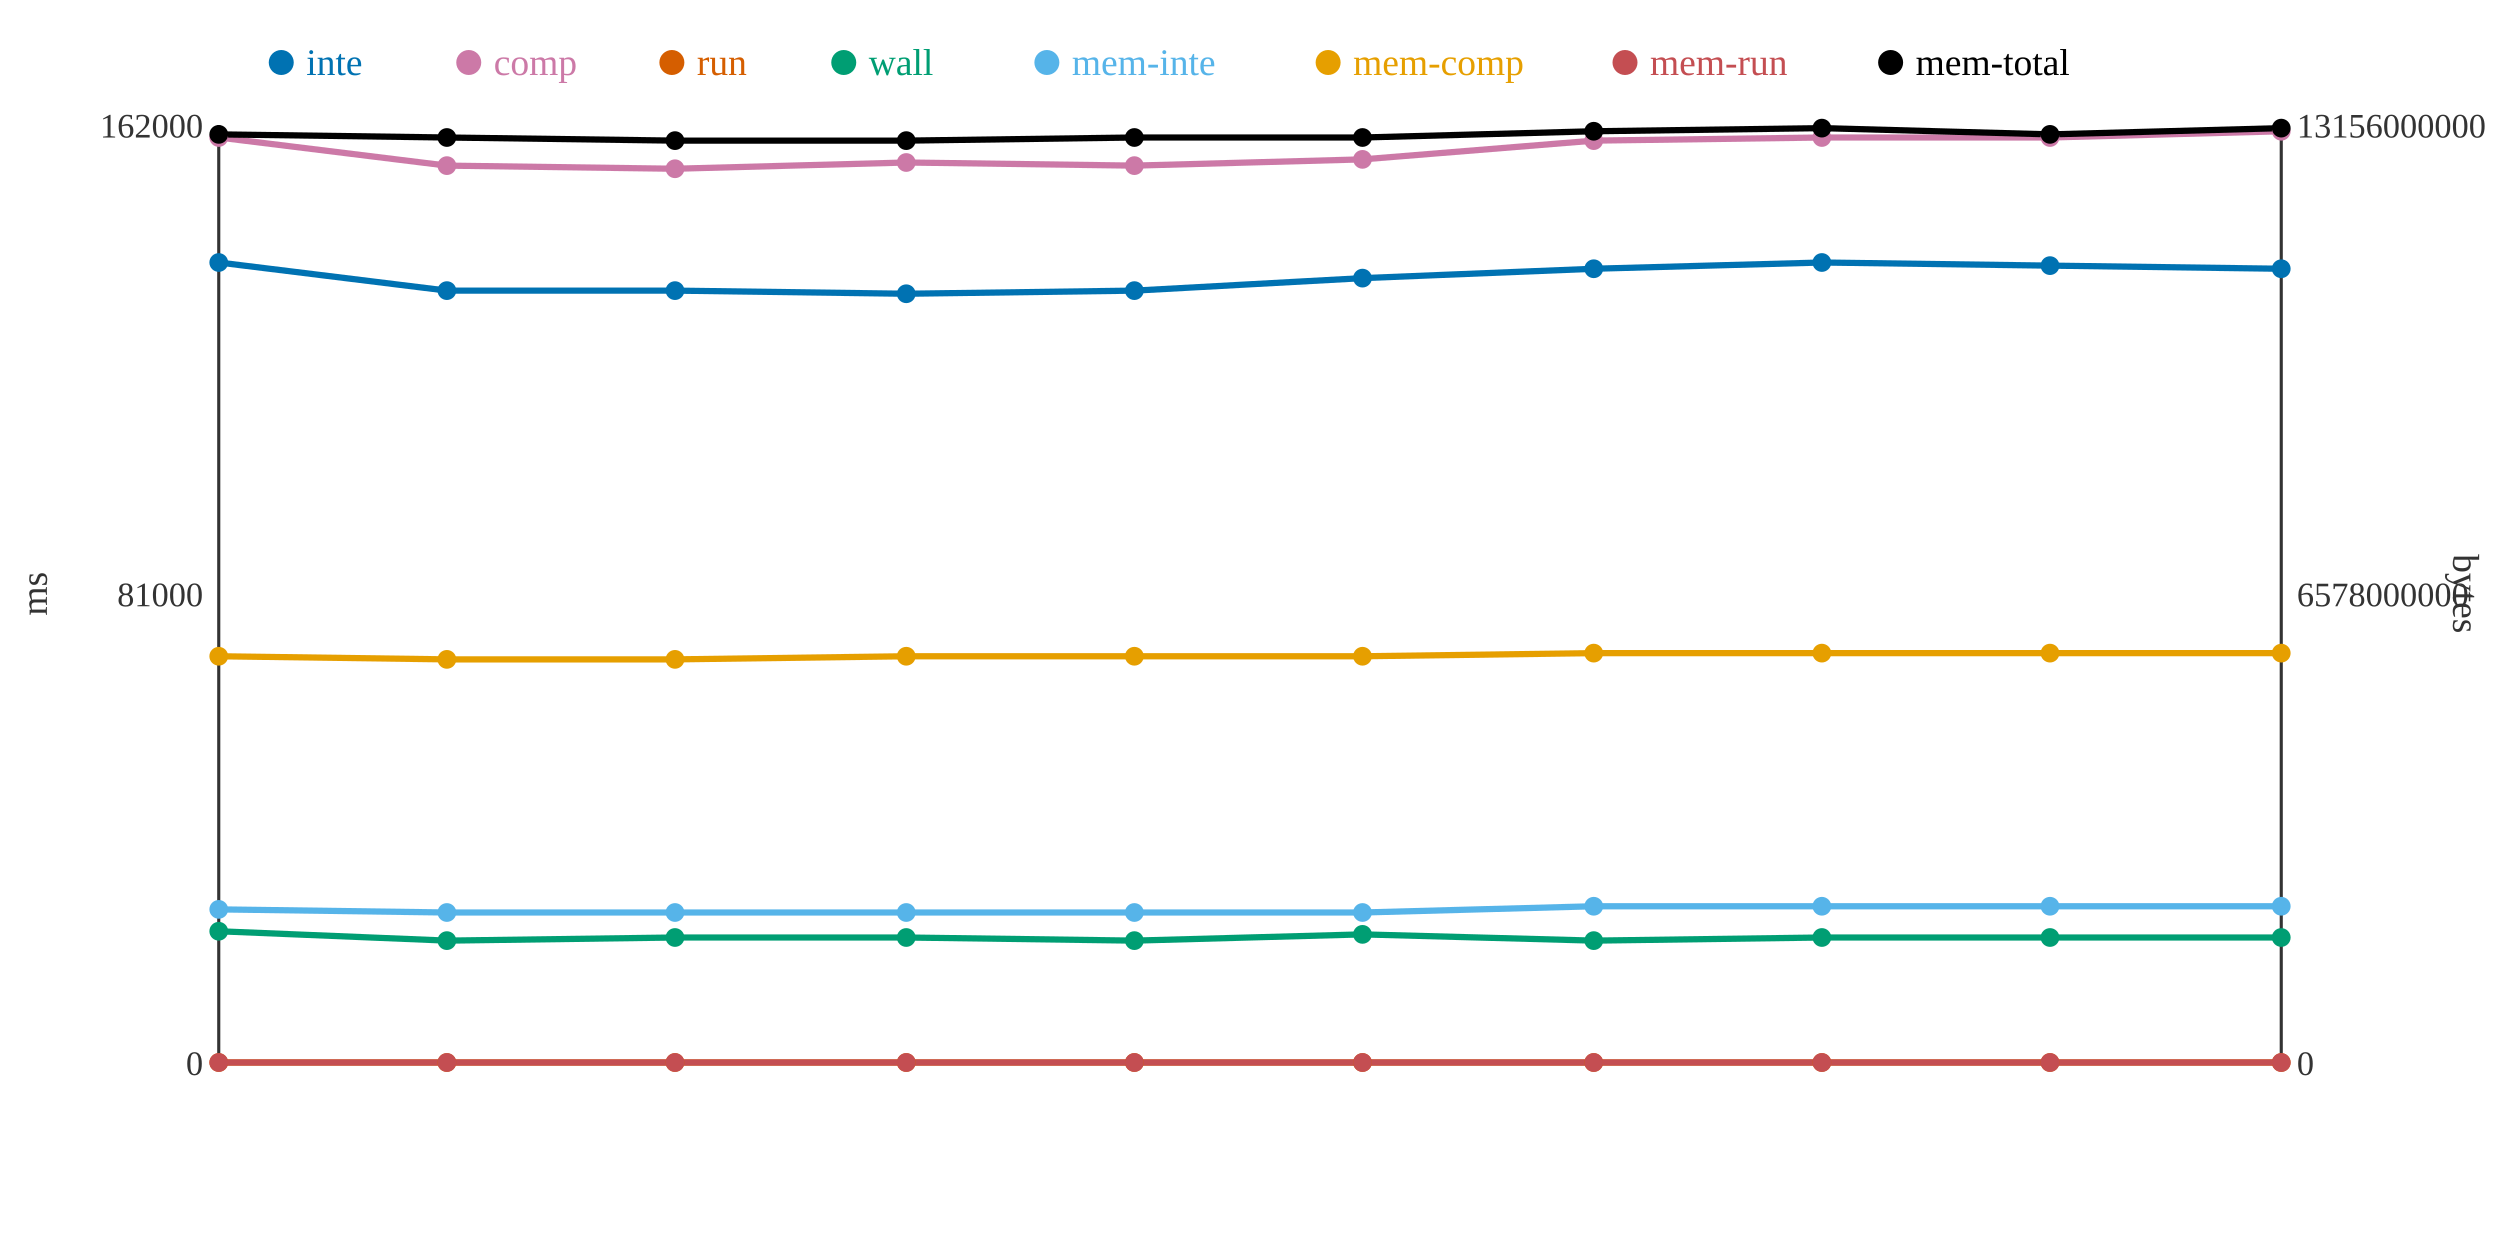
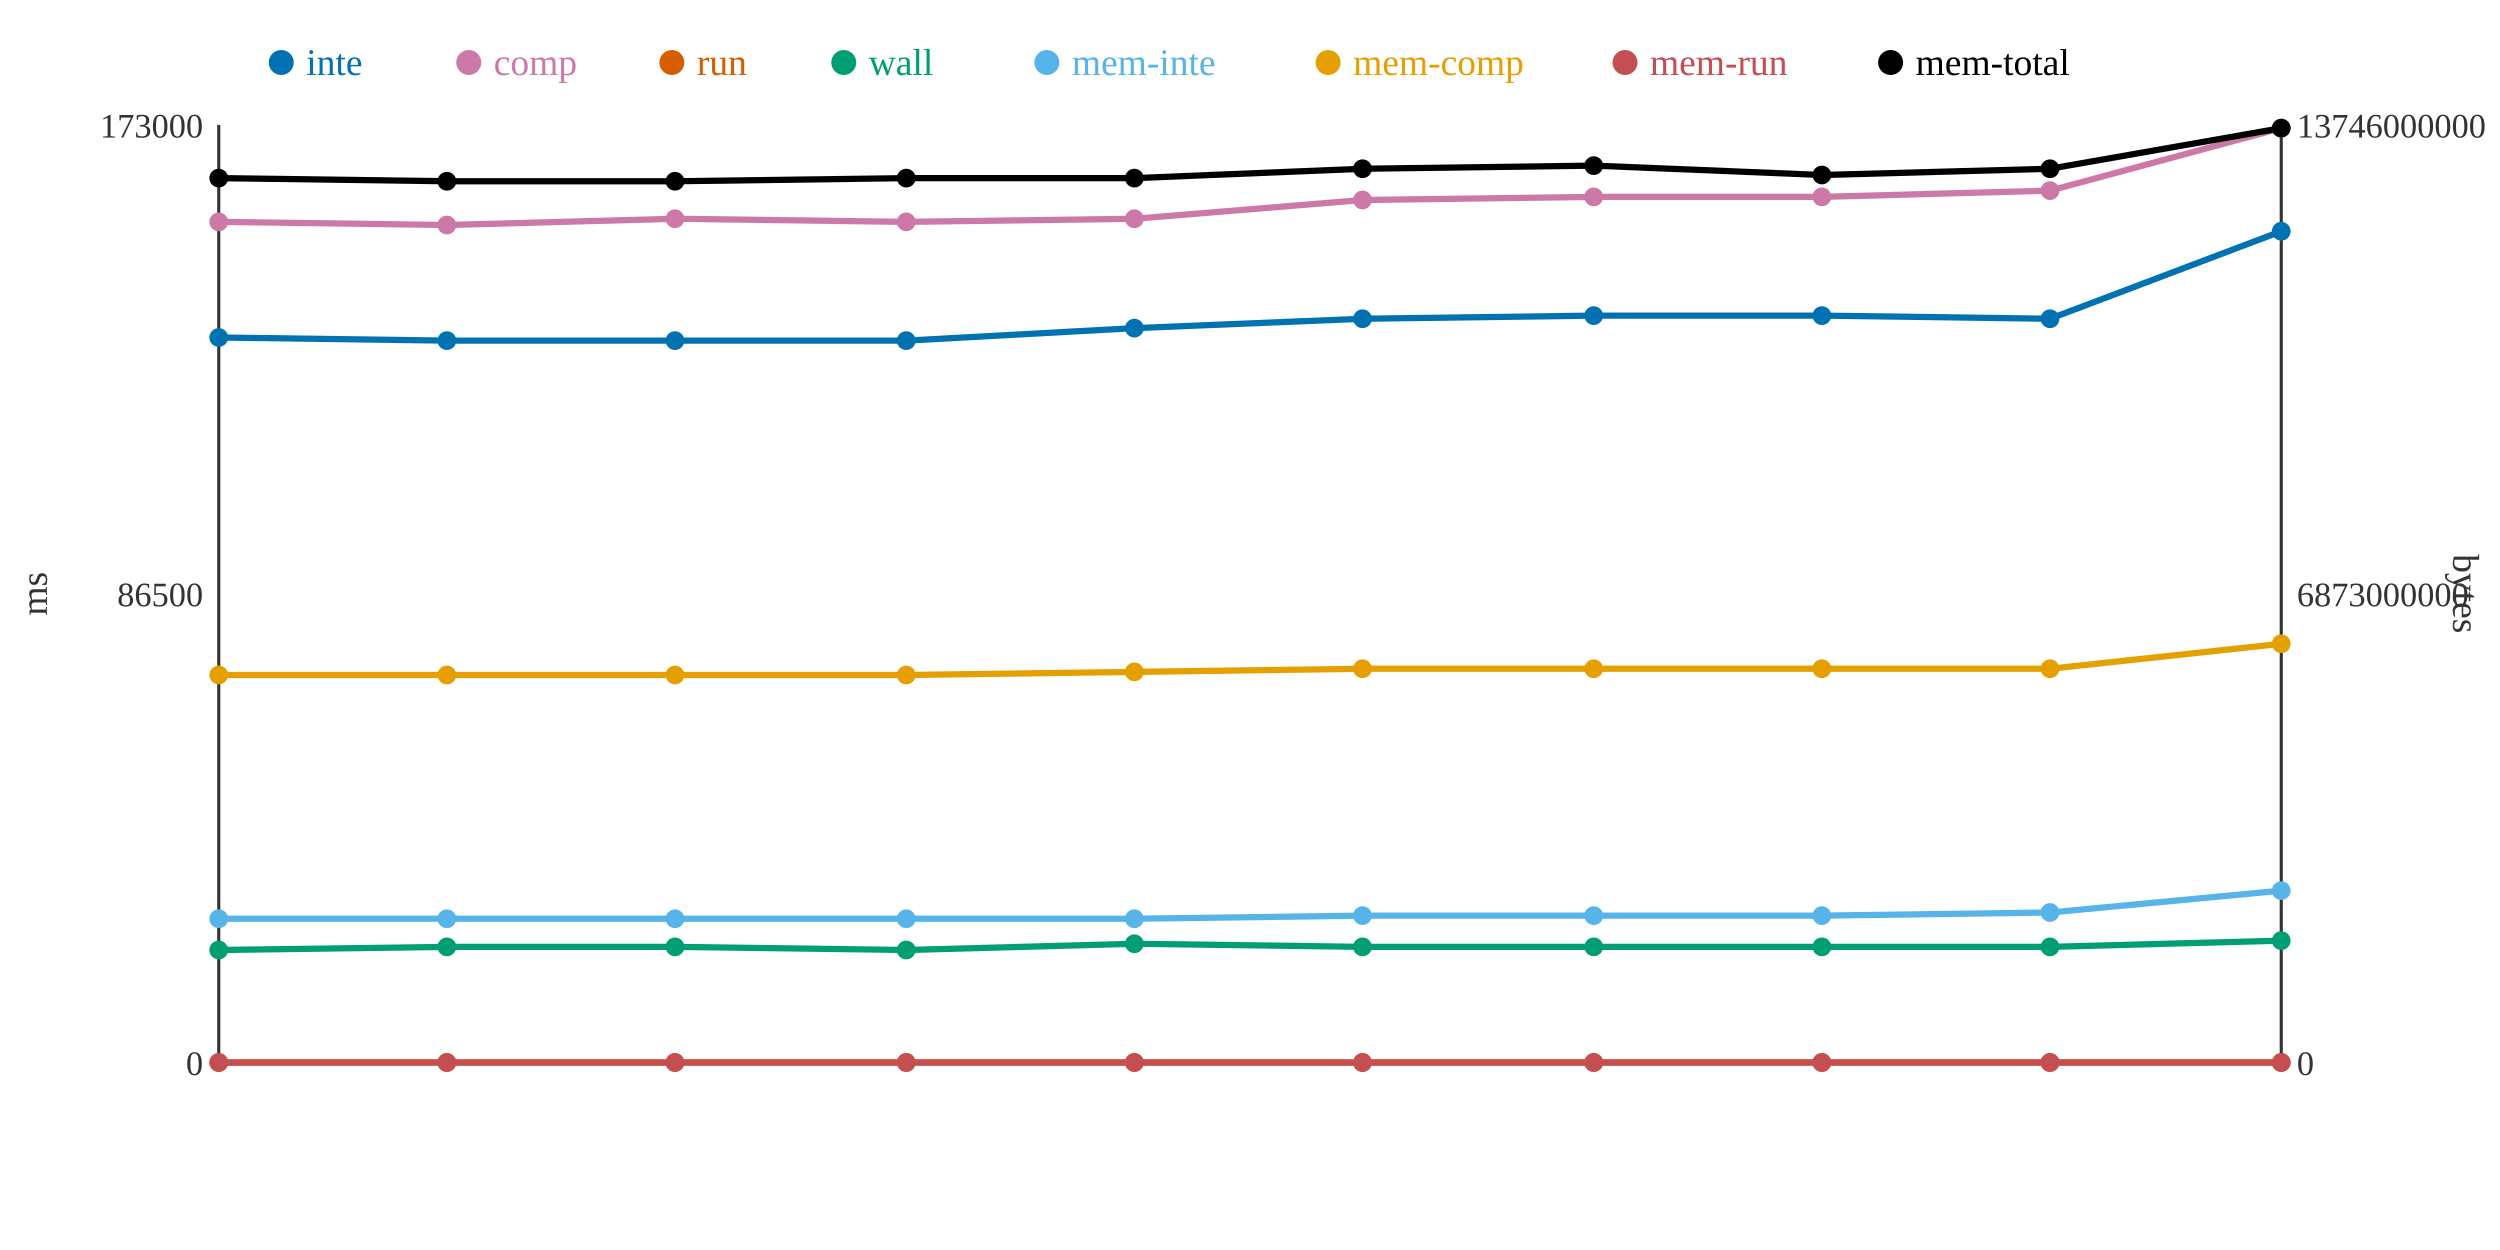
<svg xmlns="http://www.w3.org/2000/svg" width="800" height="400">
  <rect width="800" height="400" fill="white" />
  <line x1="70" y1="40" x2="70" y2="340" stroke="#333" stroke-width="1" />
  <line x1="70" y1="340" x2="730" y2="340" stroke="#333" stroke-width="1" />
  <line x1="730" y1="40" x2="730" y2="340" stroke="#333" stroke-width="1" />
  <text x="65" y="344" text-anchor="end" font-size="11" fill="#333">0</text>
-   <text x="65" y="194" text-anchor="end" font-size="11" fill="#333">81000</text>
-   <text x="65" y="44" text-anchor="end" font-size="11" fill="#333">162000</text>
+   <text x="65" y="194" text-anchor="end" font-size="11" fill="#333">86500</text>
+   <text x="65" y="44" text-anchor="end" font-size="11" fill="#333">173000</text>
  <text x="15" y="190" text-anchor="middle" font-size="12" fill="#333" transform="rotate(-90 15 190)">ms</text>
  <text x="735" y="344" text-anchor="start" font-size="11" fill="#333">0</text>
-   <text x="735" y="194" text-anchor="start" font-size="11" fill="#333">6578000000</text>
-   <text x="735" y="44" text-anchor="start" font-size="11" fill="#333">13156000000</text>
+   <text x="735" y="194" text-anchor="start" font-size="11" fill="#333">6873000000</text>
+   <text x="735" y="44" text-anchor="start" font-size="11" fill="#333">13746000000</text>
  <text x="785" y="190" text-anchor="middle" font-size="12" fill="#333" transform="rotate(90 785 190)">bytes</text>
-   <polyline points="70,84 143,93 216,93 290,94 363,93 436,89 510,86 583,84 656,85 730,86" fill="none" stroke="#0072B2" stroke-width="2" />
-   <polyline points="70,44 143,53 216,54 290,52 363,53 436,51 510,45 583,44 656,44 730,42" fill="none" stroke="#CC79A7" stroke-width="2" />
+   <polyline points="70,108 143,109 216,109 290,109 363,105 436,102 510,101 583,101 656,102 730,74" fill="none" stroke="#0072B2" stroke-width="2" />
+   <polyline points="70,71 143,72 216,70 290,71 363,70 436,64 510,63 583,63 656,61 730,41" fill="none" stroke="#CC79A7" stroke-width="2" />
  <polyline points="70,340 143,340 216,340 290,340 363,340 436,340 510,340 583,340 656,340 730,340" fill="none" stroke="#D55E00" stroke-width="2" />
-   <polyline points="70,298 143,301 216,300 290,300 363,301 436,299 510,301 583,300 656,300 730,300" fill="none" stroke="#009E73" stroke-width="2" />
-   <polyline points="70,291 143,292 216,292 290,292 363,292 436,292 510,290 583,290 656,290 730,290" fill="none" stroke="#56B4E9" stroke-width="2" />
-   <polyline points="70,210 143,211 216,211 290,210 363,210 436,210 510,209 583,209 656,209 730,209" fill="none" stroke="#E69F00" stroke-width="2" />
+   <polyline points="70,304 143,303 216,303 290,304 363,302 436,303 510,303 583,303 656,303 730,301" fill="none" stroke="#009E73" stroke-width="2" />
+   <polyline points="70,294 143,294 216,294 290,294 363,294 436,293 510,293 583,293 656,292 730,285" fill="none" stroke="#56B4E9" stroke-width="2" />
+   <polyline points="70,216 143,216 216,216 290,216 363,215 436,214 510,214 583,214 656,214 730,206" fill="none" stroke="#E69F00" stroke-width="2" />
  <polyline points="70,340 143,340 216,340 290,340 363,340 436,340 510,340 583,340 656,340 730,340" fill="none" stroke="#C44E52" stroke-width="2" />
-   <polyline points="70,43 143,44 216,45 290,45 363,44 436,44 510,42 583,41 656,43 730,41" fill="none" stroke="#000000" stroke-width="2" />
-   <circle cx="70" cy="84" r="3" fill="#0072B2" />
-   <circle cx="70" cy="44" r="3" fill="#CC79A7" />
+   <polyline points="70,57 143,58 216,58 290,57 363,57 436,54 510,53 583,56 656,54 730,41" fill="none" stroke="#000000" stroke-width="2" />
+   <circle cx="70" cy="108" r="3" fill="#0072B2" />
+   <circle cx="70" cy="71" r="3" fill="#CC79A7" />
  <circle cx="70" cy="340" r="3" fill="#D55E00" />
-   <circle cx="70" cy="298" r="3" fill="#009E73" />
-   <circle cx="70" cy="291" r="3" fill="#56B4E9" />
-   <circle cx="70" cy="210" r="3" fill="#E69F00" />
+   <circle cx="70" cy="304" r="3" fill="#009E73" />
+   <circle cx="70" cy="294" r="3" fill="#56B4E9" />
+   <circle cx="70" cy="216" r="3" fill="#E69F00" />
  <circle cx="70" cy="340" r="3" fill="#C44E52" />
-   <circle cx="70" cy="43" r="3" fill="#000000" />
-   <circle cx="143" cy="93" r="3" fill="#0072B2" />
-   <circle cx="143" cy="53" r="3" fill="#CC79A7" />
+   <circle cx="70" cy="57" r="3" fill="#000000" />
+   <circle cx="143" cy="109" r="3" fill="#0072B2" />
+   <circle cx="143" cy="72" r="3" fill="#CC79A7" />
  <circle cx="143" cy="340" r="3" fill="#D55E00" />
-   <circle cx="143" cy="301" r="3" fill="#009E73" />
-   <circle cx="143" cy="292" r="3" fill="#56B4E9" />
-   <circle cx="143" cy="211" r="3" fill="#E69F00" />
+   <circle cx="143" cy="303" r="3" fill="#009E73" />
+   <circle cx="143" cy="294" r="3" fill="#56B4E9" />
+   <circle cx="143" cy="216" r="3" fill="#E69F00" />
  <circle cx="143" cy="340" r="3" fill="#C44E52" />
-   <circle cx="143" cy="44" r="3" fill="#000000" />
-   <circle cx="216" cy="93" r="3" fill="#0072B2" />
-   <circle cx="216" cy="54" r="3" fill="#CC79A7" />
+   <circle cx="143" cy="58" r="3" fill="#000000" />
+   <circle cx="216" cy="109" r="3" fill="#0072B2" />
+   <circle cx="216" cy="70" r="3" fill="#CC79A7" />
  <circle cx="216" cy="340" r="3" fill="#D55E00" />
-   <circle cx="216" cy="300" r="3" fill="#009E73" />
-   <circle cx="216" cy="292" r="3" fill="#56B4E9" />
-   <circle cx="216" cy="211" r="3" fill="#E69F00" />
+   <circle cx="216" cy="303" r="3" fill="#009E73" />
+   <circle cx="216" cy="294" r="3" fill="#56B4E9" />
+   <circle cx="216" cy="216" r="3" fill="#E69F00" />
  <circle cx="216" cy="340" r="3" fill="#C44E52" />
-   <circle cx="216" cy="45" r="3" fill="#000000" />
-   <circle cx="290" cy="94" r="3" fill="#0072B2" />
-   <circle cx="290" cy="52" r="3" fill="#CC79A7" />
+   <circle cx="216" cy="58" r="3" fill="#000000" />
+   <circle cx="290" cy="109" r="3" fill="#0072B2" />
+   <circle cx="290" cy="71" r="3" fill="#CC79A7" />
  <circle cx="290" cy="340" r="3" fill="#D55E00" />
-   <circle cx="290" cy="300" r="3" fill="#009E73" />
-   <circle cx="290" cy="292" r="3" fill="#56B4E9" />
-   <circle cx="290" cy="210" r="3" fill="#E69F00" />
+   <circle cx="290" cy="304" r="3" fill="#009E73" />
+   <circle cx="290" cy="294" r="3" fill="#56B4E9" />
+   <circle cx="290" cy="216" r="3" fill="#E69F00" />
  <circle cx="290" cy="340" r="3" fill="#C44E52" />
-   <circle cx="290" cy="45" r="3" fill="#000000" />
-   <circle cx="363" cy="93" r="3" fill="#0072B2" />
-   <circle cx="363" cy="53" r="3" fill="#CC79A7" />
+   <circle cx="290" cy="57" r="3" fill="#000000" />
+   <circle cx="363" cy="105" r="3" fill="#0072B2" />
+   <circle cx="363" cy="70" r="3" fill="#CC79A7" />
  <circle cx="363" cy="340" r="3" fill="#D55E00" />
-   <circle cx="363" cy="301" r="3" fill="#009E73" />
-   <circle cx="363" cy="292" r="3" fill="#56B4E9" />
-   <circle cx="363" cy="210" r="3" fill="#E69F00" />
+   <circle cx="363" cy="302" r="3" fill="#009E73" />
+   <circle cx="363" cy="294" r="3" fill="#56B4E9" />
+   <circle cx="363" cy="215" r="3" fill="#E69F00" />
  <circle cx="363" cy="340" r="3" fill="#C44E52" />
-   <circle cx="363" cy="44" r="3" fill="#000000" />
-   <circle cx="436" cy="89" r="3" fill="#0072B2" />
-   <circle cx="436" cy="51" r="3" fill="#CC79A7" />
+   <circle cx="363" cy="57" r="3" fill="#000000" />
+   <circle cx="436" cy="102" r="3" fill="#0072B2" />
+   <circle cx="436" cy="64" r="3" fill="#CC79A7" />
  <circle cx="436" cy="340" r="3" fill="#D55E00" />
-   <circle cx="436" cy="299" r="3" fill="#009E73" />
-   <circle cx="436" cy="292" r="3" fill="#56B4E9" />
-   <circle cx="436" cy="210" r="3" fill="#E69F00" />
+   <circle cx="436" cy="303" r="3" fill="#009E73" />
+   <circle cx="436" cy="293" r="3" fill="#56B4E9" />
+   <circle cx="436" cy="214" r="3" fill="#E69F00" />
  <circle cx="436" cy="340" r="3" fill="#C44E52" />
-   <circle cx="436" cy="44" r="3" fill="#000000" />
-   <circle cx="510" cy="86" r="3" fill="#0072B2" />
-   <circle cx="510" cy="45" r="3" fill="#CC79A7" />
+   <circle cx="436" cy="54" r="3" fill="#000000" />
+   <circle cx="510" cy="101" r="3" fill="#0072B2" />
+   <circle cx="510" cy="63" r="3" fill="#CC79A7" />
  <circle cx="510" cy="340" r="3" fill="#D55E00" />
-   <circle cx="510" cy="301" r="3" fill="#009E73" />
-   <circle cx="510" cy="290" r="3" fill="#56B4E9" />
-   <circle cx="510" cy="209" r="3" fill="#E69F00" />
+   <circle cx="510" cy="303" r="3" fill="#009E73" />
+   <circle cx="510" cy="293" r="3" fill="#56B4E9" />
+   <circle cx="510" cy="214" r="3" fill="#E69F00" />
  <circle cx="510" cy="340" r="3" fill="#C44E52" />
-   <circle cx="510" cy="42" r="3" fill="#000000" />
-   <circle cx="583" cy="84" r="3" fill="#0072B2" />
-   <circle cx="583" cy="44" r="3" fill="#CC79A7" />
+   <circle cx="510" cy="53" r="3" fill="#000000" />
+   <circle cx="583" cy="101" r="3" fill="#0072B2" />
+   <circle cx="583" cy="63" r="3" fill="#CC79A7" />
  <circle cx="583" cy="340" r="3" fill="#D55E00" />
-   <circle cx="583" cy="300" r="3" fill="#009E73" />
-   <circle cx="583" cy="290" r="3" fill="#56B4E9" />
-   <circle cx="583" cy="209" r="3" fill="#E69F00" />
+   <circle cx="583" cy="303" r="3" fill="#009E73" />
+   <circle cx="583" cy="293" r="3" fill="#56B4E9" />
+   <circle cx="583" cy="214" r="3" fill="#E69F00" />
  <circle cx="583" cy="340" r="3" fill="#C44E52" />
-   <circle cx="583" cy="41" r="3" fill="#000000" />
-   <circle cx="656" cy="85" r="3" fill="#0072B2" />
-   <circle cx="656" cy="44" r="3" fill="#CC79A7" />
+   <circle cx="583" cy="56" r="3" fill="#000000" />
+   <circle cx="656" cy="102" r="3" fill="#0072B2" />
+   <circle cx="656" cy="61" r="3" fill="#CC79A7" />
  <circle cx="656" cy="340" r="3" fill="#D55E00" />
-   <circle cx="656" cy="300" r="3" fill="#009E73" />
-   <circle cx="656" cy="290" r="3" fill="#56B4E9" />
-   <circle cx="656" cy="209" r="3" fill="#E69F00" />
+   <circle cx="656" cy="303" r="3" fill="#009E73" />
+   <circle cx="656" cy="292" r="3" fill="#56B4E9" />
+   <circle cx="656" cy="214" r="3" fill="#E69F00" />
  <circle cx="656" cy="340" r="3" fill="#C44E52" />
-   <circle cx="656" cy="43" r="3" fill="#000000" />
-   <circle cx="730" cy="86" r="3" fill="#0072B2" />
-   <circle cx="730" cy="42" r="3" fill="#CC79A7" />
+   <circle cx="656" cy="54" r="3" fill="#000000" />
+   <circle cx="730" cy="74" r="3" fill="#0072B2" />
+   <circle cx="730" cy="41" r="3" fill="#CC79A7" />
  <circle cx="730" cy="340" r="3" fill="#D55E00" />
-   <circle cx="730" cy="300" r="3" fill="#009E73" />
-   <circle cx="730" cy="290" r="3" fill="#56B4E9" />
-   <circle cx="730" cy="209" r="3" fill="#E69F00" />
+   <circle cx="730" cy="301" r="3" fill="#009E73" />
+   <circle cx="730" cy="285" r="3" fill="#56B4E9" />
+   <circle cx="730" cy="206" r="3" fill="#E69F00" />
  <circle cx="730" cy="340" r="3" fill="#C44E52" />
  <circle cx="730" cy="41" r="3" fill="#000000" />
  <circle cx="90" cy="20" r="4" fill="#0072B2" />
  <text x="98" y="24" text-anchor="start" font-size="12" fill="#0072B2">inte</text>
  <circle cx="150" cy="20" r="4" fill="#CC79A7" />
  <text x="158" y="24" text-anchor="start" font-size="12" fill="#CC79A7">comp</text>
  <circle cx="215" cy="20" r="4" fill="#D55E00" />
  <text x="223" y="24" text-anchor="start" font-size="12" fill="#D55E00">run</text>
  <circle cx="270" cy="20" r="4" fill="#009E73" />
  <text x="278" y="24" text-anchor="start" font-size="12" fill="#009E73">wall</text>
  <circle cx="335" cy="20" r="4" fill="#56B4E9" />
  <text x="343" y="24" text-anchor="start" font-size="12" fill="#56B4E9">mem-inte</text>
  <circle cx="425" cy="20" r="4" fill="#E69F00" />
  <text x="433" y="24" text-anchor="start" font-size="12" fill="#E69F00">mem-comp</text>
  <circle cx="520" cy="20" r="4" fill="#C44E52" />
  <text x="528" y="24" text-anchor="start" font-size="12" fill="#C44E52">mem-run</text>
  <circle cx="605" cy="20" r="4" fill="#000000" />
  <text x="613" y="24" text-anchor="start" font-size="12" fill="#000000">mem-total</text>
</svg>
